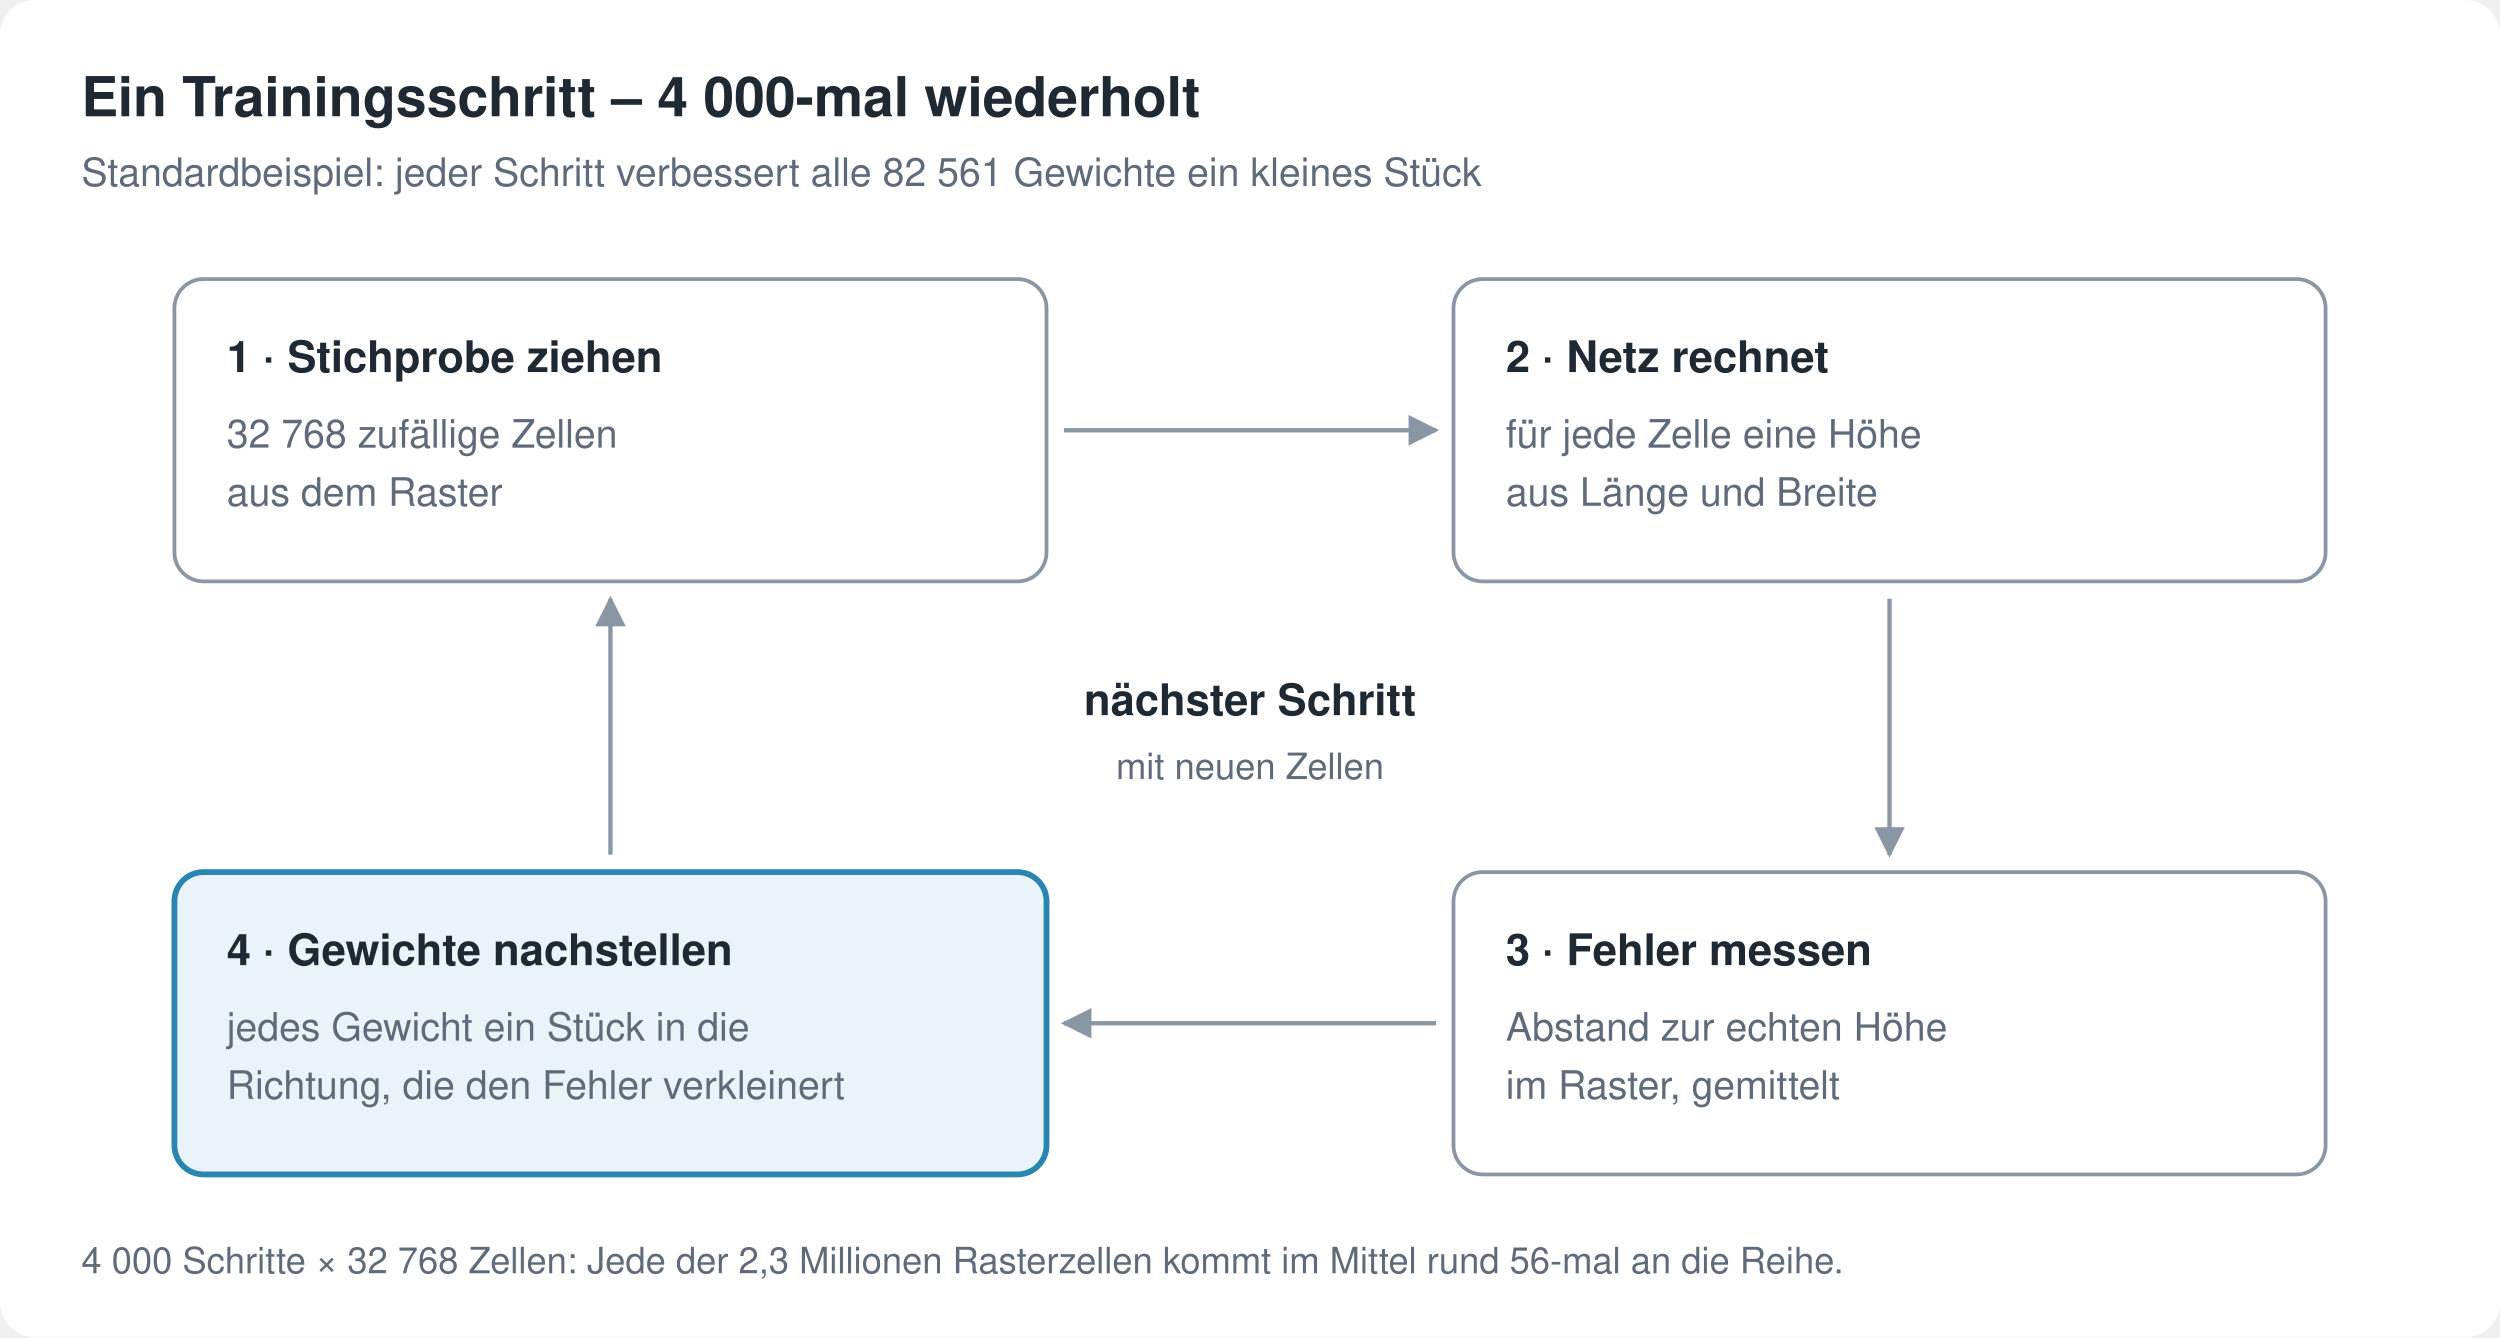
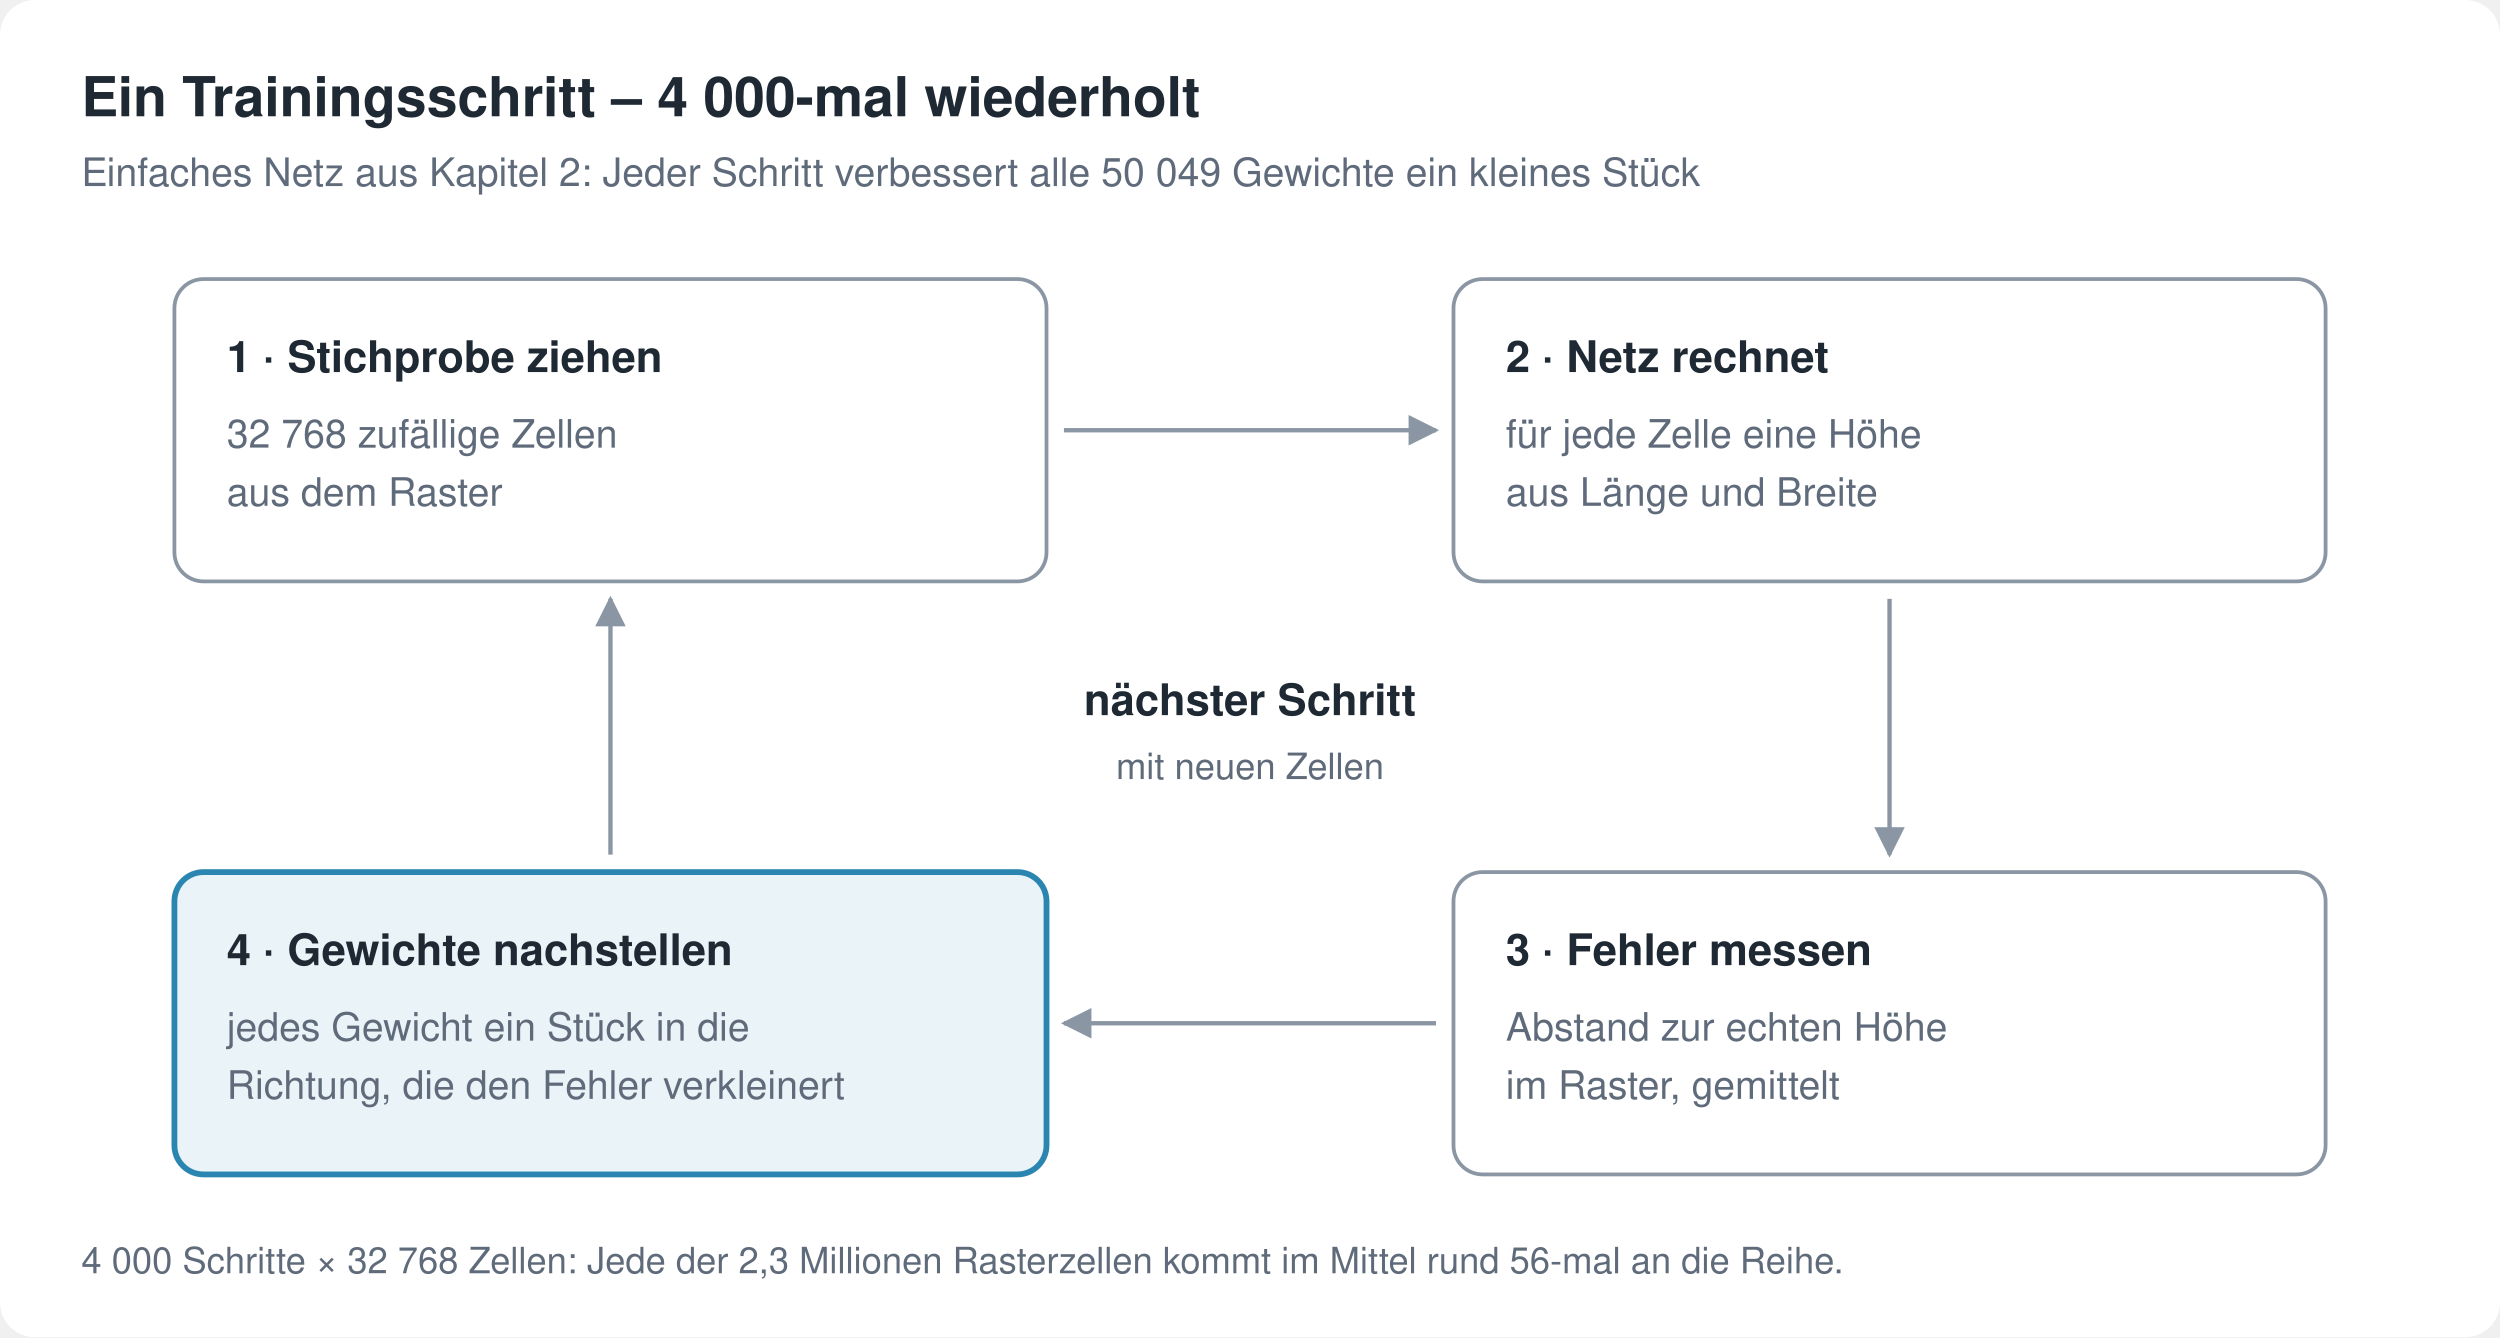
<svg xmlns="http://www.w3.org/2000/svg" viewBox="0 0 860 460" width="860" height="460" font-family="-apple-system, Segoe UI, Helvetica, Arial, sans-serif" role="img" aria-label="Ein Trainingsschritt in vier Teilen, 4000-mal wiederholt">
  <rect width="860" height="460" rx="12" fill="#ffffff" />
  <defs>
    <marker id="arr" viewBox="0 0 10 10" refX="9" refY="5" markerWidth="7" markerHeight="7" orient="auto">
      <path d="M0 0L10 5L0 10z" fill="#8a96a3" />
    </marker>
  </defs>
  <text x="28" y="40" font-size="19" font-weight="600" fill="#1f2933">Ein Trainingsschritt – 4 000-mal wiederholt</text>
-   <text x="28" y="64" font-size="13.5" fill="#5f6b7a">Standardbeispiel: jeder Schritt verbessert alle 82 561 Gewichte ein kleines Stück</text>
+   <text x="28" y="64" font-size="13.5" fill="#5f6b7a">Einfaches Netz aus Kapitel 2: Jeder Schritt verbessert alle 50 049 Gewichte ein kleines Stück</text>
  <rect x="60" y="96" width="300" height="104" rx="10" fill="none" fill-opacity="1" stroke="#8a96a3" stroke-width="1.3" />
  <text x="78" y="128" font-size="15" font-weight="600" fill="#1f2933">1 · Stichprobe ziehen</text>
  <text x="78" y="154" font-size="13.5" fill="#5f6b7a">32 768 zufällige Zellen</text>
  <text x="78" y="174" font-size="13.5" fill="#5f6b7a">aus dem Raster</text>
  <rect x="500" y="96" width="300" height="104" rx="10" fill="none" fill-opacity="1" stroke="#8a96a3" stroke-width="1.3" />
  <text x="518" y="128" font-size="15" font-weight="600" fill="#1f2933">2 · Netz rechnet</text>
  <text x="518" y="154" font-size="13.5" fill="#5f6b7a">für jede Zelle eine Höhe</text>
  <text x="518" y="174" font-size="13.5" fill="#5f6b7a">aus Länge und Breite</text>
  <rect x="500" y="300" width="300" height="104" rx="10" fill="none" fill-opacity="1" stroke="#8a96a3" stroke-width="1.3" />
  <text x="518" y="332" font-size="15" font-weight="600" fill="#1f2933">3 · Fehler messen</text>
  <text x="518" y="358" font-size="13.5" fill="#5f6b7a">Abstand zur echten Höhe</text>
  <text x="518" y="378" font-size="13.5" fill="#5f6b7a">im Raster, gemittelt</text>
  <rect x="60" y="300" width="300" height="104" rx="10" fill="#2a86b0" fill-opacity="0.1" stroke="#2a86b0" stroke-width="2" />
  <text x="78" y="332" font-size="15" font-weight="600" fill="#1f2933">4 · Gewichte nachstellen</text>
  <text x="78" y="358" font-size="13.5" fill="#5f6b7a">jedes Gewicht ein Stück in die</text>
  <text x="78" y="378" font-size="13.5" fill="#5f6b7a">Richtung, die den Fehler verkleinert</text>
  <line x1="366" y1="148" x2="494" y2="148" stroke="#8a96a3" stroke-width="1.5" marker-end="url(#arr)" />
  <line x1="650" y1="206" x2="650" y2="294" stroke="#8a96a3" stroke-width="1.5" marker-end="url(#arr)" />
  <line x1="494" y1="352" x2="366" y2="352" stroke="#8a96a3" stroke-width="1.5" marker-end="url(#arr)" />
  <line x1="210" y1="294" x2="210" y2="206" stroke="#8a96a3" stroke-width="1.5" marker-end="url(#arr)" />
  <text x="430" y="246" font-size="15" font-weight="600" fill="#1f2933" text-anchor="middle">nächster Schritt</text>
  <text x="430" y="268" font-size="12.5" fill="#5f6b7a" text-anchor="middle">mit neuen Zellen</text>
  <text x="28" y="438" font-size="12.5" fill="#5f6b7a">4 000 Schritte × 32 768 Zellen: Jede der 2,3 Millionen Rasterzellen kommt im Mittel rund 56-mal an die Reihe.</text>
</svg>
